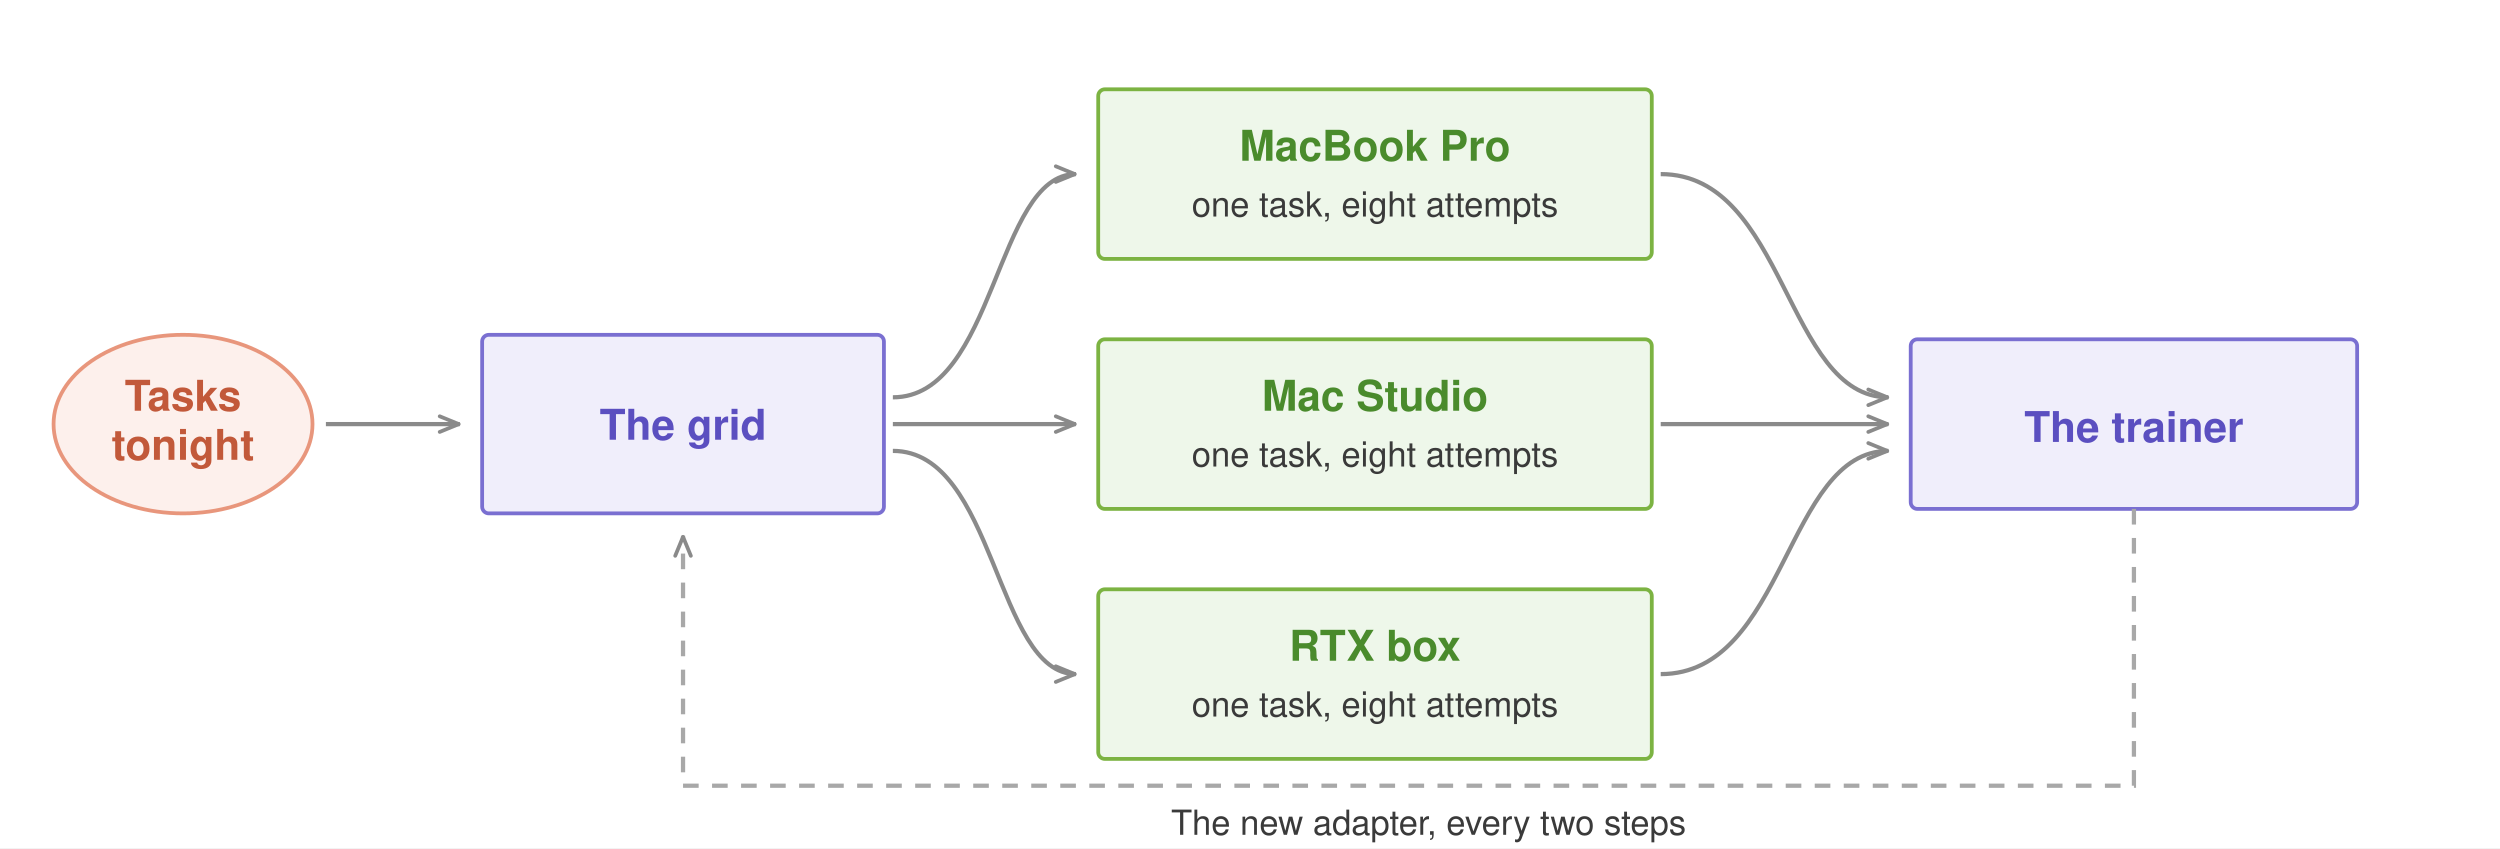
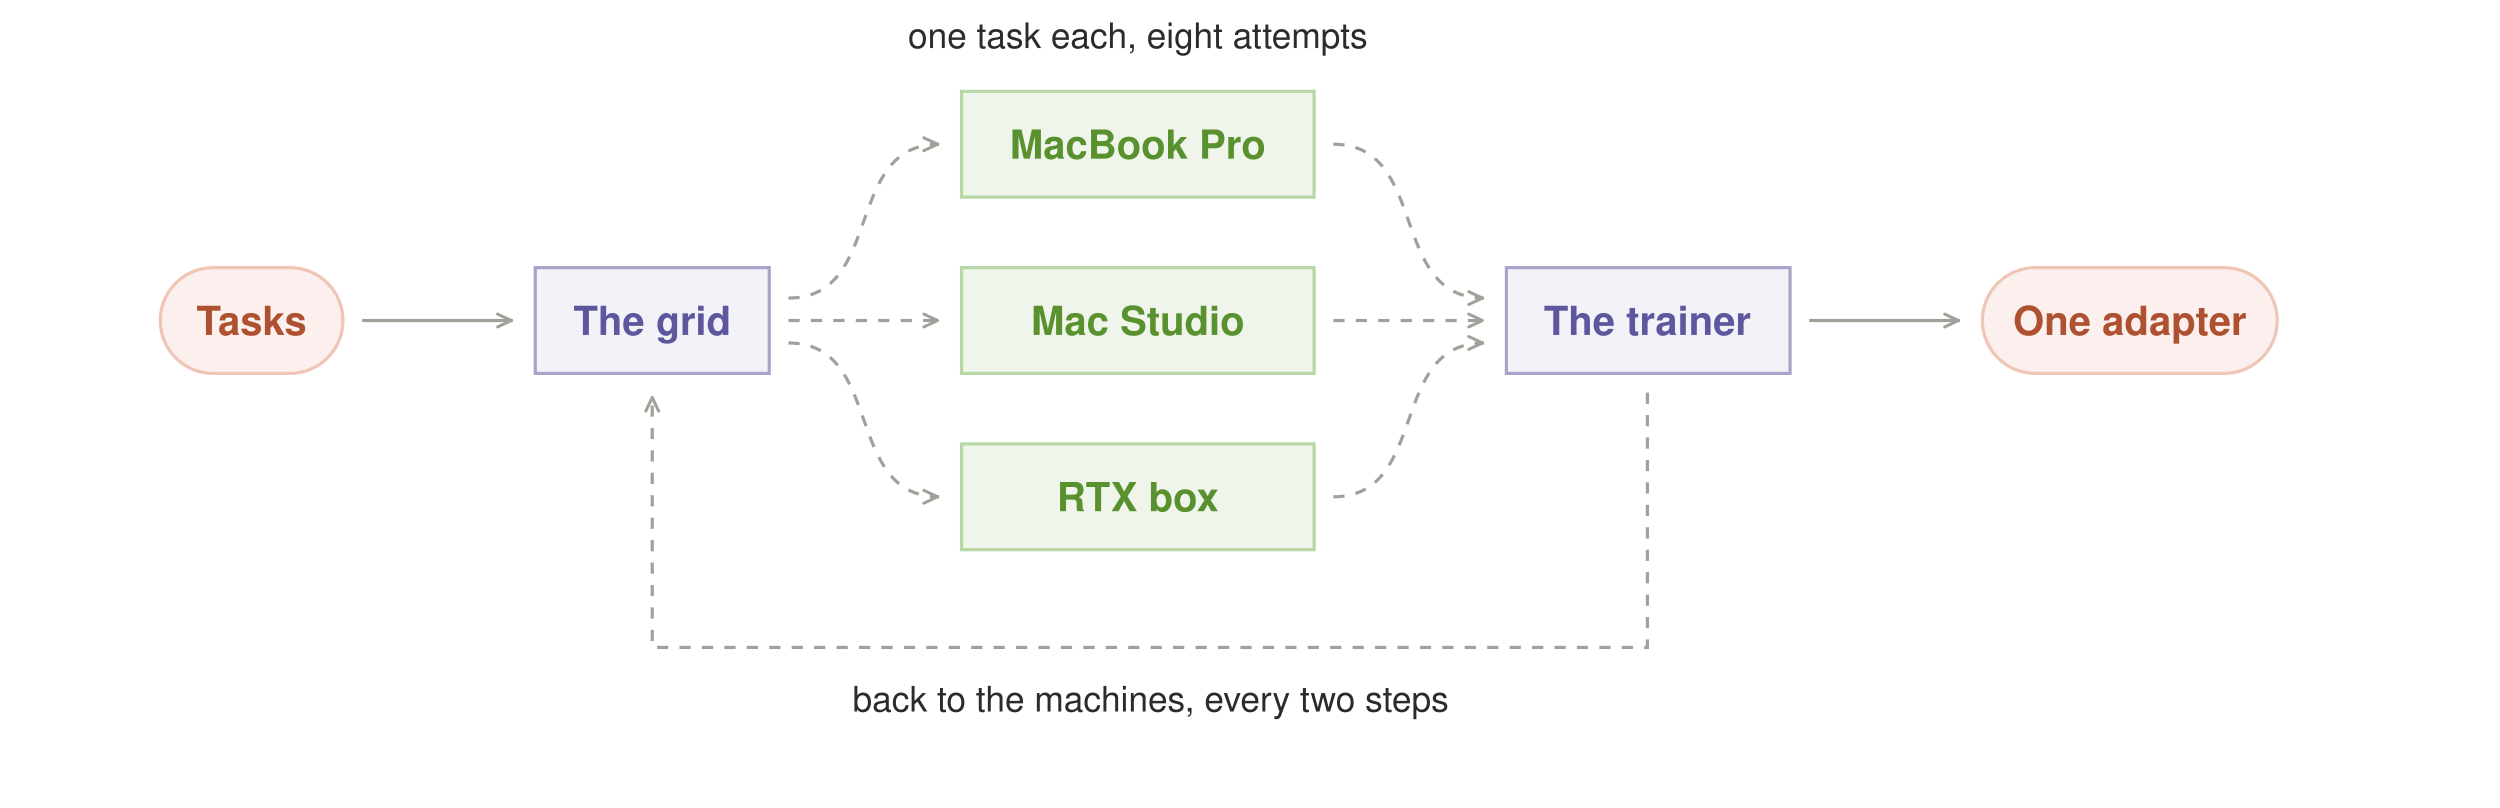
- <svg xmlns="http://www.w3.org/2000/svg" viewBox="0 0 1120 380" font-family="Avenir Next, Nunito, Poppins, Segoe UI, Helvetica, Arial, sans-serif">
+ <svg xmlns="http://www.w3.org/2000/svg" viewBox="0 0 1560 504" font-family="Avenir Next, Nunito, Segoe UI, Helvetica, Arial, sans-serif">
  <defs>
-     <marker id="a" markerWidth="13" markerHeight="13" refX="10" refY="4.5" orient="auto" markerUnits="userSpaceOnUse">
-       <path d="M1,1 L9.5,4.5 L1,8" fill="none" stroke="#8a8a8a" stroke-width="1.7" stroke-linecap="round" stroke-linejoin="round" />
+     <marker id="h" markerWidth="14" markerHeight="14" refX="11" refY="5" orient="auto" markerUnits="userSpaceOnUse">
+       <path d="M1.5 1 L10 5 L1.5 9" fill="none" stroke="#a1a099" stroke-width="1.9" stroke-linecap="round" stroke-linejoin="round" />
    </marker>
  </defs>
-   <style>
-     .g  { fill:#eef7ea; stroke:#7cb342; stroke-width:1.7 }
-     .p  { fill:#f0eefb; stroke:#7a6fd1; stroke-width:1.7 }
-     .c  { fill:#fdf0ec; stroke:#e8967c; stroke-width:1.7 }
-     .tg { fill:#4a8b2c; font-size:19px; font-weight:700 }
-     .tp { fill:#5b4fc0; font-size:19px; font-weight:700 }
-     .tc { fill:#c2593a; font-size:19px; font-weight:700 }
-     .l  { fill:#3a3a3a; font-size:15.5px }
-     .ln { fill:none; stroke:#8a8a8a; stroke-width:1.9 }
-     .dn { fill:none; stroke:#a8a8a8; stroke-width:1.9; stroke-dasharray:7 6 }
-   </style>
-   <rect width="1120" height="380" fill="#fff" />
-   <ellipse cx="82" cy="190" rx="58" ry="40" class="c" />
-   <text x="82" y="184" text-anchor="middle" class="tc">Tasks</text>
-   <text x="82" y="206" text-anchor="middle" class="tc">tonight</text>
-   <rect x="216" y="150" width="180" height="80" rx="3" class="p" />
-   <text x="306" y="197" text-anchor="middle" class="tp">The grid</text>
-   <rect x="492" y="40" width="248" height="76" rx="3" class="g" />
-   <text x="616" y="72" text-anchor="middle" class="tg">MacBook Pro</text>
-   <text x="616" y="97" text-anchor="middle" class="l">one task, eight attempts</text>
-   <rect x="492" y="152" width="248" height="76" rx="3" class="g" />
-   <text x="616" y="184" text-anchor="middle" class="tg">Mac Studio</text>
-   <text x="616" y="209" text-anchor="middle" class="l">one task, eight attempts</text>
-   <rect x="492" y="264" width="248" height="76" rx="3" class="g" />
-   <text x="616" y="296" text-anchor="middle" class="tg">RTX box</text>
-   <text x="616" y="321" text-anchor="middle" class="l">one task, eight attempts</text>
-   <rect x="856" y="152" width="200" height="76" rx="3" class="p" />
-   <text x="956" y="198" text-anchor="middle" class="tp">The trainer</text>
-   <path d="M146 190 H206" class="ln" marker-end="url(#a)" />
-   <path d="M400 178 C446 178, 446 78, 482 78" class="ln" marker-end="url(#a)" />
-   <path d="M400 190 H482" class="ln" marker-end="url(#a)" />
-   <path d="M400 202 C446 202, 446 302, 482 302" class="ln" marker-end="url(#a)" />
-   <path d="M744 78 C800 78, 800 178, 846 178" class="ln" marker-end="url(#a)" />
-   <path d="M744 190 H846" class="ln" marker-end="url(#a)" />
-   <path d="M744 302 C800 302, 800 202, 846 202" class="ln" marker-end="url(#a)" />
-   <path d="M956 228 V352 H306 V240" class="dn" marker-end="url(#a)" />
-   <text x="640" y="374" text-anchor="middle" class="l">The new adapter, every two steps</text>
+   <rect width="1560" height="504" fill="#fff" />
+   <rect x="100" y="167" width="114" height="66" rx="33" fill="#fbf0ed" stroke="#f0c5b6" stroke-width="2" />
+   <text x="157" y="209" text-anchor="middle" fill="#ad5130" font-size="25" font-weight="600">Tasks</text>
+   <rect x="334" y="167" width="146" height="66" fill="#f3f2f9" stroke="#a9a3c9" stroke-width="2" />
+   <text x="407" y="209" text-anchor="middle" fill="#5d579d" font-size="25" font-weight="600">The grid</text>
+   <path d="M226 200 L320 200" fill="none" stroke="#a1a099" stroke-width="2" marker-end="url(#h)" />
+   <rect x="600" y="57" width="220" height="66" fill="#eff5ea" stroke="#b8d7a6" stroke-width="2" />
+   <text x="710" y="99" text-anchor="middle" fill="#5a912f" font-size="25" font-weight="600">MacBook Pro</text>
+   <rect x="600" y="167" width="220" height="66" fill="#eff5ea" stroke="#b8d7a6" stroke-width="2" />
+   <text x="710" y="209" text-anchor="middle" fill="#5a912f" font-size="25" font-weight="600">Mac Studio</text>
+   <rect x="600" y="277" width="220" height="66" fill="#eff5ea" stroke="#b8d7a6" stroke-width="2" />
+   <text x="710" y="319" text-anchor="middle" fill="#5a912f" font-size="25" font-weight="600">RTX box</text>
+   <rect x="940" y="167" width="177" height="66" fill="#f3f2f9" stroke="#a9a3c9" stroke-width="2" />
+   <text x="1028" y="209" text-anchor="middle" fill="#5d579d" font-size="25" font-weight="600">The trainer</text>
+   <path d="M492 186 C552 186, 526 90, 586 90" fill="none" stroke="#a1a099" stroke-width="2" stroke-dasharray="7 7" marker-end="url(#h)" />
+   <path d="M832 90 C892 90, 866 186, 926 186" fill="none" stroke="#a1a099" stroke-width="2" stroke-dasharray="7 7" marker-end="url(#h)" />
+   <path d="M492 200 L586 200" fill="none" stroke="#a1a099" stroke-width="2" stroke-dasharray="7 7" marker-end="url(#h)" />
+   <path d="M832 200 L926 200" fill="none" stroke="#a1a099" stroke-width="2" stroke-dasharray="7 7" marker-end="url(#h)" />
+   <path d="M492 214 C552 214, 526 310, 586 310" fill="none" stroke="#a1a099" stroke-width="2" stroke-dasharray="7 7" marker-end="url(#h)" />
+   <path d="M832 310 C892 310, 866 214, 926 214" fill="none" stroke="#a1a099" stroke-width="2" stroke-dasharray="7 7" marker-end="url(#h)" />
+   <text x="710" y="30" text-anchor="middle" fill="#2b2b29" font-size="22">one task each, eight attempts</text>
+   <rect x="1237" y="167" width="184" height="66" rx="33" fill="#fbf0ed" stroke="#f0c5b6" stroke-width="2" />
+   <text x="1329" y="209" text-anchor="middle" fill="#ad5130" font-size="25" font-weight="600">One adapter</text>
+   <path d="M1129 200 L1223 200" fill="none" stroke="#a1a099" stroke-width="2" marker-end="url(#h)" />
+   <path d="M1028 245 L1028 404 L407 404 L407 247" fill="none" stroke="#a1a099" stroke-width="2" stroke-dasharray="7 7" marker-end="url(#h)" />
+   <text x="718" y="444" text-anchor="middle" fill="#2b2b29" font-size="22">back to the machines, every two steps</text>
</svg>
